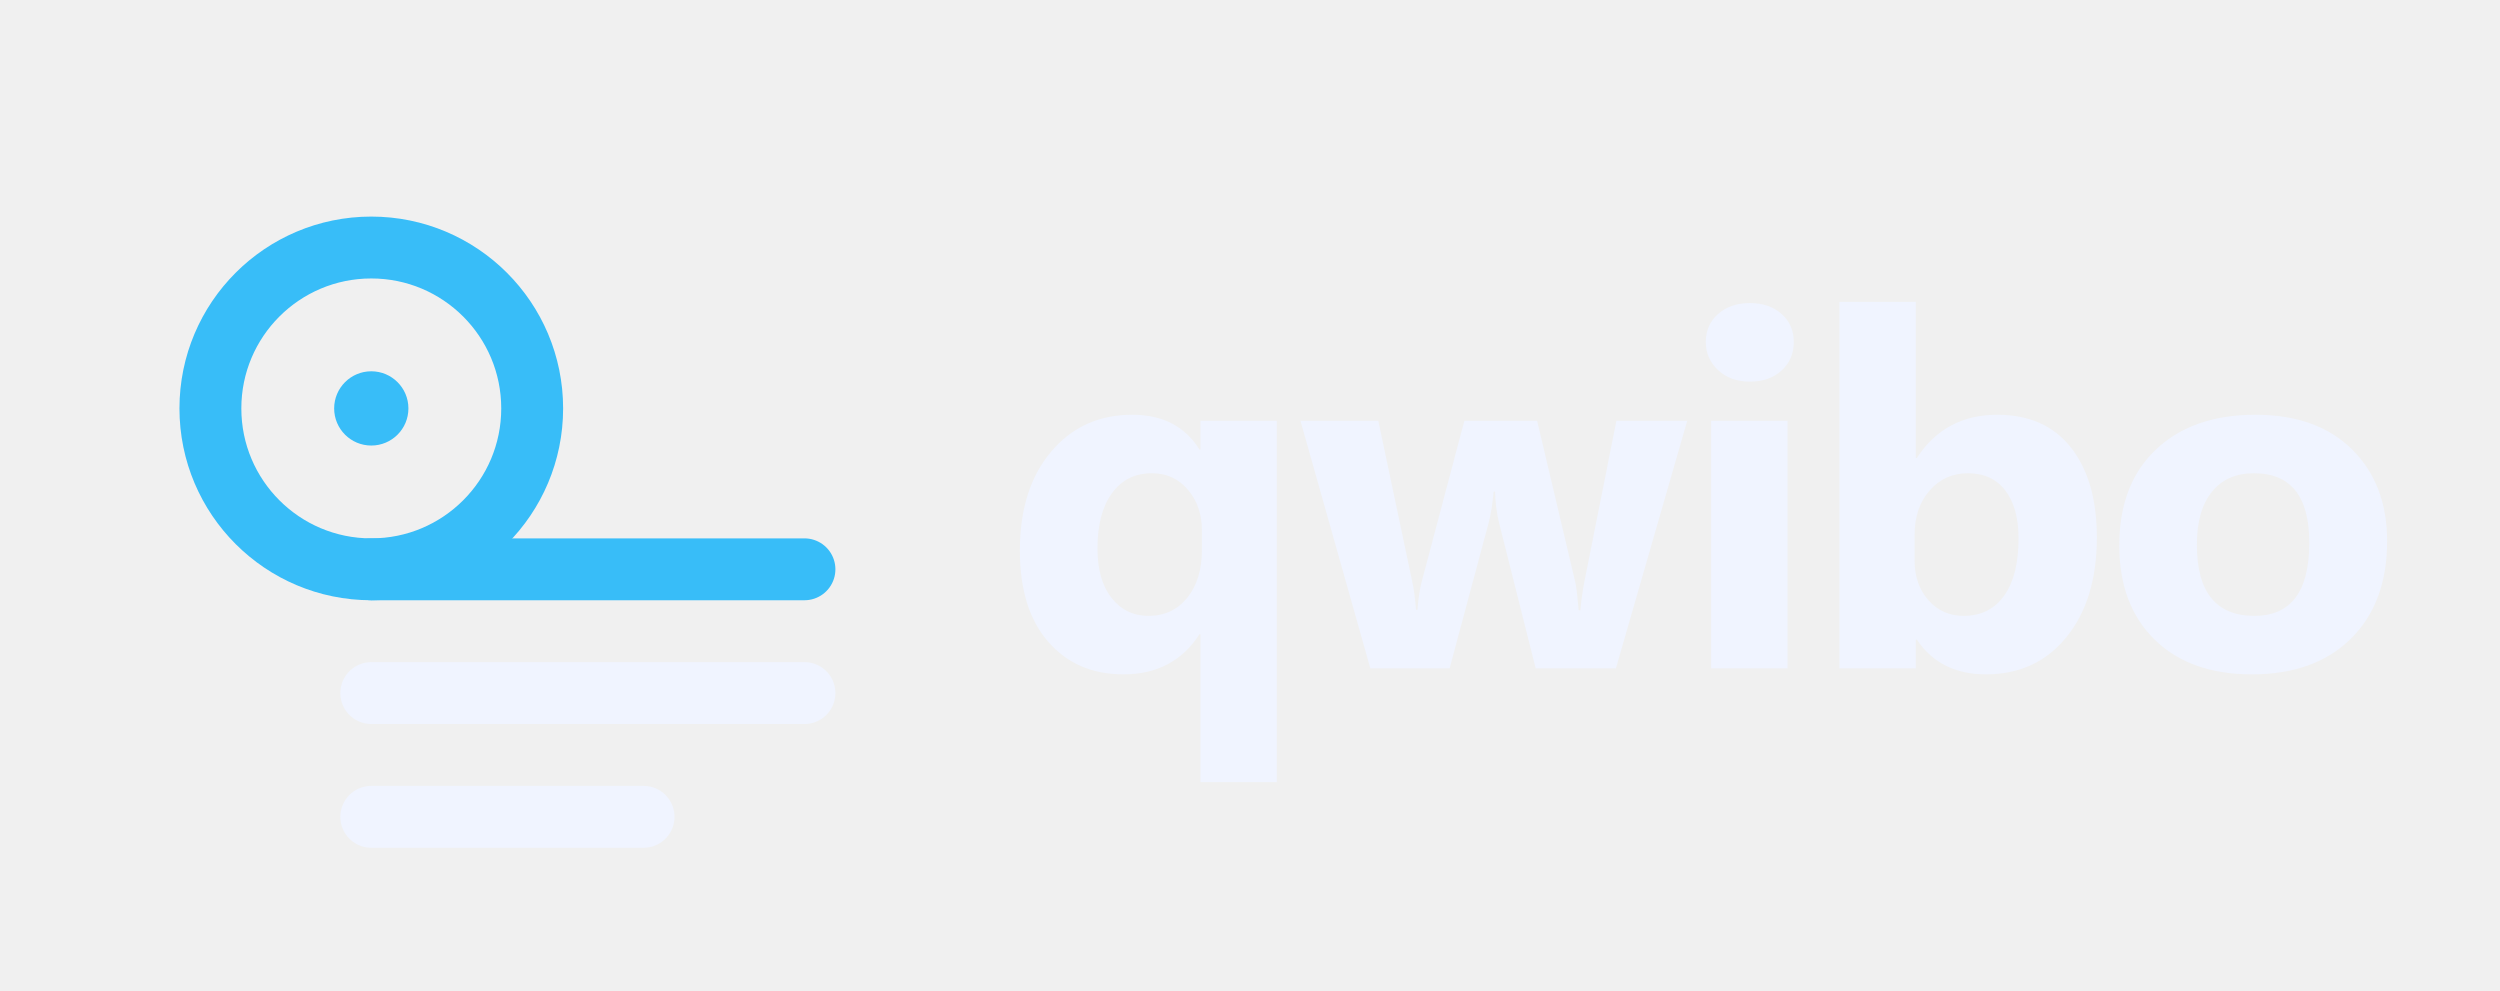
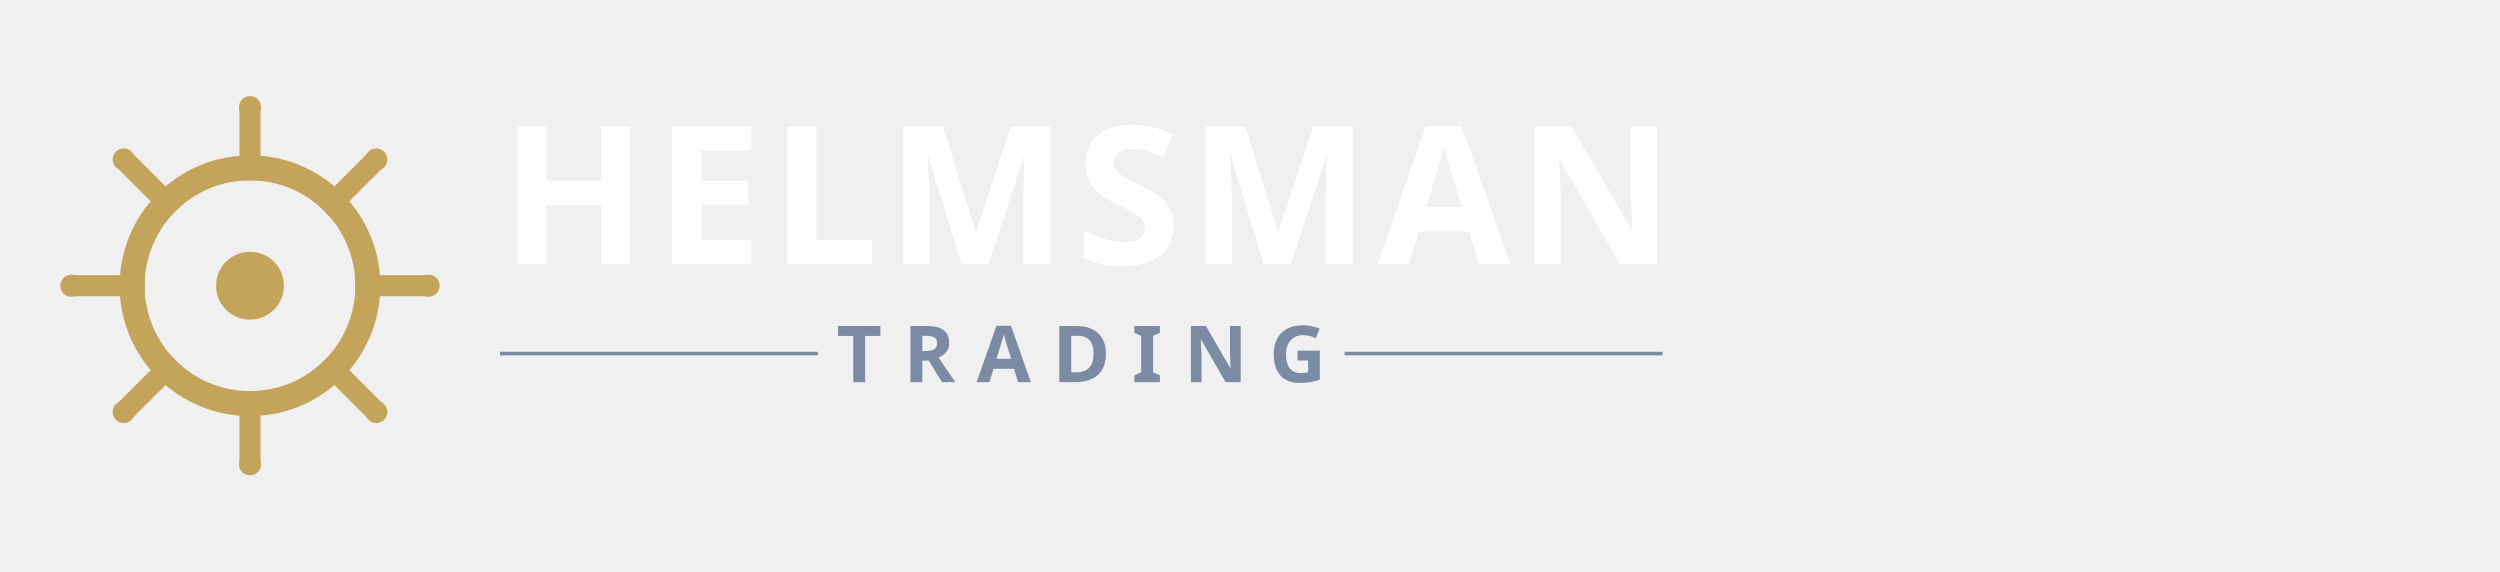
- <svg xmlns="http://www.w3.org/2000/svg" viewBox="0 0 202 80" fill="none" role="img" aria-label="Qwibo">
-   <g transform="translate(8,8)">
-     <circle cx="22" cy="25" r="13" stroke="#38bdf8" stroke-width="5" />
-     <circle cx="22" cy="25" r="3" fill="#38bdf8" />
-     <path d="M22 38H57" stroke="#38bdf8" stroke-width="5" stroke-linecap="round" />
-     <path d="M22 48H57" stroke="#f0f4ff" stroke-width="5" stroke-linecap="round" />
-     <path d="M22 58H44" stroke="#f0f4ff" stroke-width="5" stroke-linecap="round" />
-   </g>
-   <path fill="#f0f4ff" fill-rule="nonzero" d="M103.168 63.199H96.996V51.246H96.918Q94.828 54.488 90.766 54.488Q86.996 54.488 84.701 51.861Q82.406 49.234 82.406 44.488Q82.406 39.488 84.926 36.5Q87.445 33.512 91.488 33.512Q95.16 33.512 96.918 36.324H96.996V34.0H103.168ZM97.113 44.449V42.848Q97.113 40.895 95.98 39.566Q94.848 38.238 93.07 38.238Q91.02 38.238 89.848 39.85Q88.676 41.461 88.676 44.312Q88.676 46.871 89.818 48.316Q90.961 49.762 92.797 49.762Q94.75 49.762 95.932 48.297Q97.113 46.832 97.113 44.449Z M136.328 34.0 130.566 54.0H124.082L121.133 42.281Q120.84 41.109 120.801 39.723H120.684Q120.547 41.246 120.293 42.203L117.129 54.0H110.723L105.078 34.0H111.367L114.121 47.047Q114.316 47.965 114.414 49.273H114.531Q114.629 47.906 114.883 46.969L118.32 34.0H124.199L127.285 47.047Q127.402 47.535 127.559 49.312H127.695Q127.793 48.18 128.008 47.047L130.605 34.0Z M141.383 30.836Q139.82 30.836 138.824 29.908Q137.828 28.98 137.828 27.633Q137.828 26.246 138.824 25.367Q139.82 24.488 141.383 24.488Q142.965 24.488 143.951 25.367Q144.938 26.246 144.938 27.633Q144.938 29.039 143.951 29.938Q142.965 30.836 141.383 30.836ZM144.43 54.0H138.258V34.0H144.43Z M154.875 51.676H154.797V54.0H148.625V24.391H154.797V37.008H154.875Q157.16 33.512 161.379 33.512Q165.246 33.512 167.336 36.168Q169.426 38.824 169.426 43.434Q169.426 48.434 166.984 51.461Q164.543 54.488 160.461 54.488Q156.77 54.488 154.875 51.676ZM154.699 43.238V45.289Q154.699 47.223 155.812 48.492Q156.926 49.762 158.664 49.762Q160.773 49.762 161.936 48.131Q163.098 46.5 163.098 43.512Q163.098 41.031 162.033 39.635Q160.969 38.238 158.996 38.238Q157.141 38.238 155.92 39.625Q154.699 41.012 154.699 43.238Z M181.961 54.488Q176.961 54.488 174.1 51.686Q171.238 48.883 171.238 44.078Q171.238 39.117 174.207 36.314Q177.176 33.512 182.234 33.512Q187.215 33.512 190.047 36.314Q192.879 39.117 192.879 43.727Q192.879 48.707 189.959 51.598Q187.039 54.488 181.961 54.488ZM182.117 38.238Q179.93 38.238 178.719 39.742Q177.508 41.246 177.508 44.0Q177.508 49.762 182.156 49.762Q186.59 49.762 186.59 43.844Q186.59 38.238 182.117 38.238Z" />
+ <svg xmlns="http://www.w3.org/2000/svg" width="1400" height="320" viewBox="0 0 1400 320">
+   <circle cx="140" cy="160" r="66" fill="none" stroke="#C4A35A" stroke-width="14" />
+   <path d="M 145.90,101.00 L 145.90,60.88 L 134.10,60.88 L 134.10,101.00 Z" fill="#C4A35A" />
+   <circle cx="140.00" cy="60.00" r="6.20" fill="#C4A35A" />
+   <path d="M 185.89,122.45 L 214.26,94.08 L 205.92,85.74 L 177.55,114.11 Z" fill="#C4A35A" />
+   <circle cx="210.71" cy="89.29" r="6.20" fill="#C4A35A" />
+   <path d="M 199.00,165.90 L 239.12,165.90 L 239.12,154.10 L 199.00,154.10 Z" fill="#C4A35A" />
+   <circle cx="240.00" cy="160.00" r="6.20" fill="#C4A35A" />
+   <path d="M 177.55,205.89 L 205.92,234.26 L 214.26,225.92 L 185.89,197.55 Z" fill="#C4A35A" />
+   <circle cx="210.71" cy="230.71" r="6.20" fill="#C4A35A" />
+   <path d="M 134.10,219.00 L 134.10,259.12 L 145.90,259.12 L 145.90,219.00 Z" fill="#C4A35A" />
+   <circle cx="140.00" cy="260.00" r="6.20" fill="#C4A35A" />
+   <path d="M 94.11,197.55 L 65.74,225.92 L 74.08,234.26 L 102.45,205.89 Z" fill="#C4A35A" />
+   <circle cx="69.29" cy="230.71" r="6.20" fill="#C4A35A" />
+   <path d="M 81.00,154.10 L 40.88,154.10 L 40.88,165.90 L 81.00,165.90 Z" fill="#C4A35A" />
+   <circle cx="40.00" cy="160.00" r="6.20" fill="#C4A35A" />
+   <path d="M 102.45,114.11 L 74.08,85.74 L 65.74,94.08 L 94.11,122.45 Z" fill="#C4A35A" />
+   <circle cx="69.29" cy="89.29" r="6.20" fill="#C4A35A" />
+   <circle cx="140" cy="160" r="19" fill="#C4A35A" />
+   <text x="280" y="148" font-family="Segoe UI" font-weight="700" font-size="108" fill="#FFFFFF" letter-spacing="4">HELMSMAN</text>
+   <line x1="280.00" y1="198.00" x2="458.00" y2="198.00" stroke="#7A8BA3" stroke-width="2" />
+   <text x="605.50" y="214" text-anchor="middle" font-family="Segoe UI" font-weight="600" font-size="44" fill="#7A8BA3" letter-spacing="12">TRADING</text>
+   <line x1="753.00" y1="198.00" x2="931.00" y2="198.00" stroke="#7A8BA3" stroke-width="2" />
</svg>
